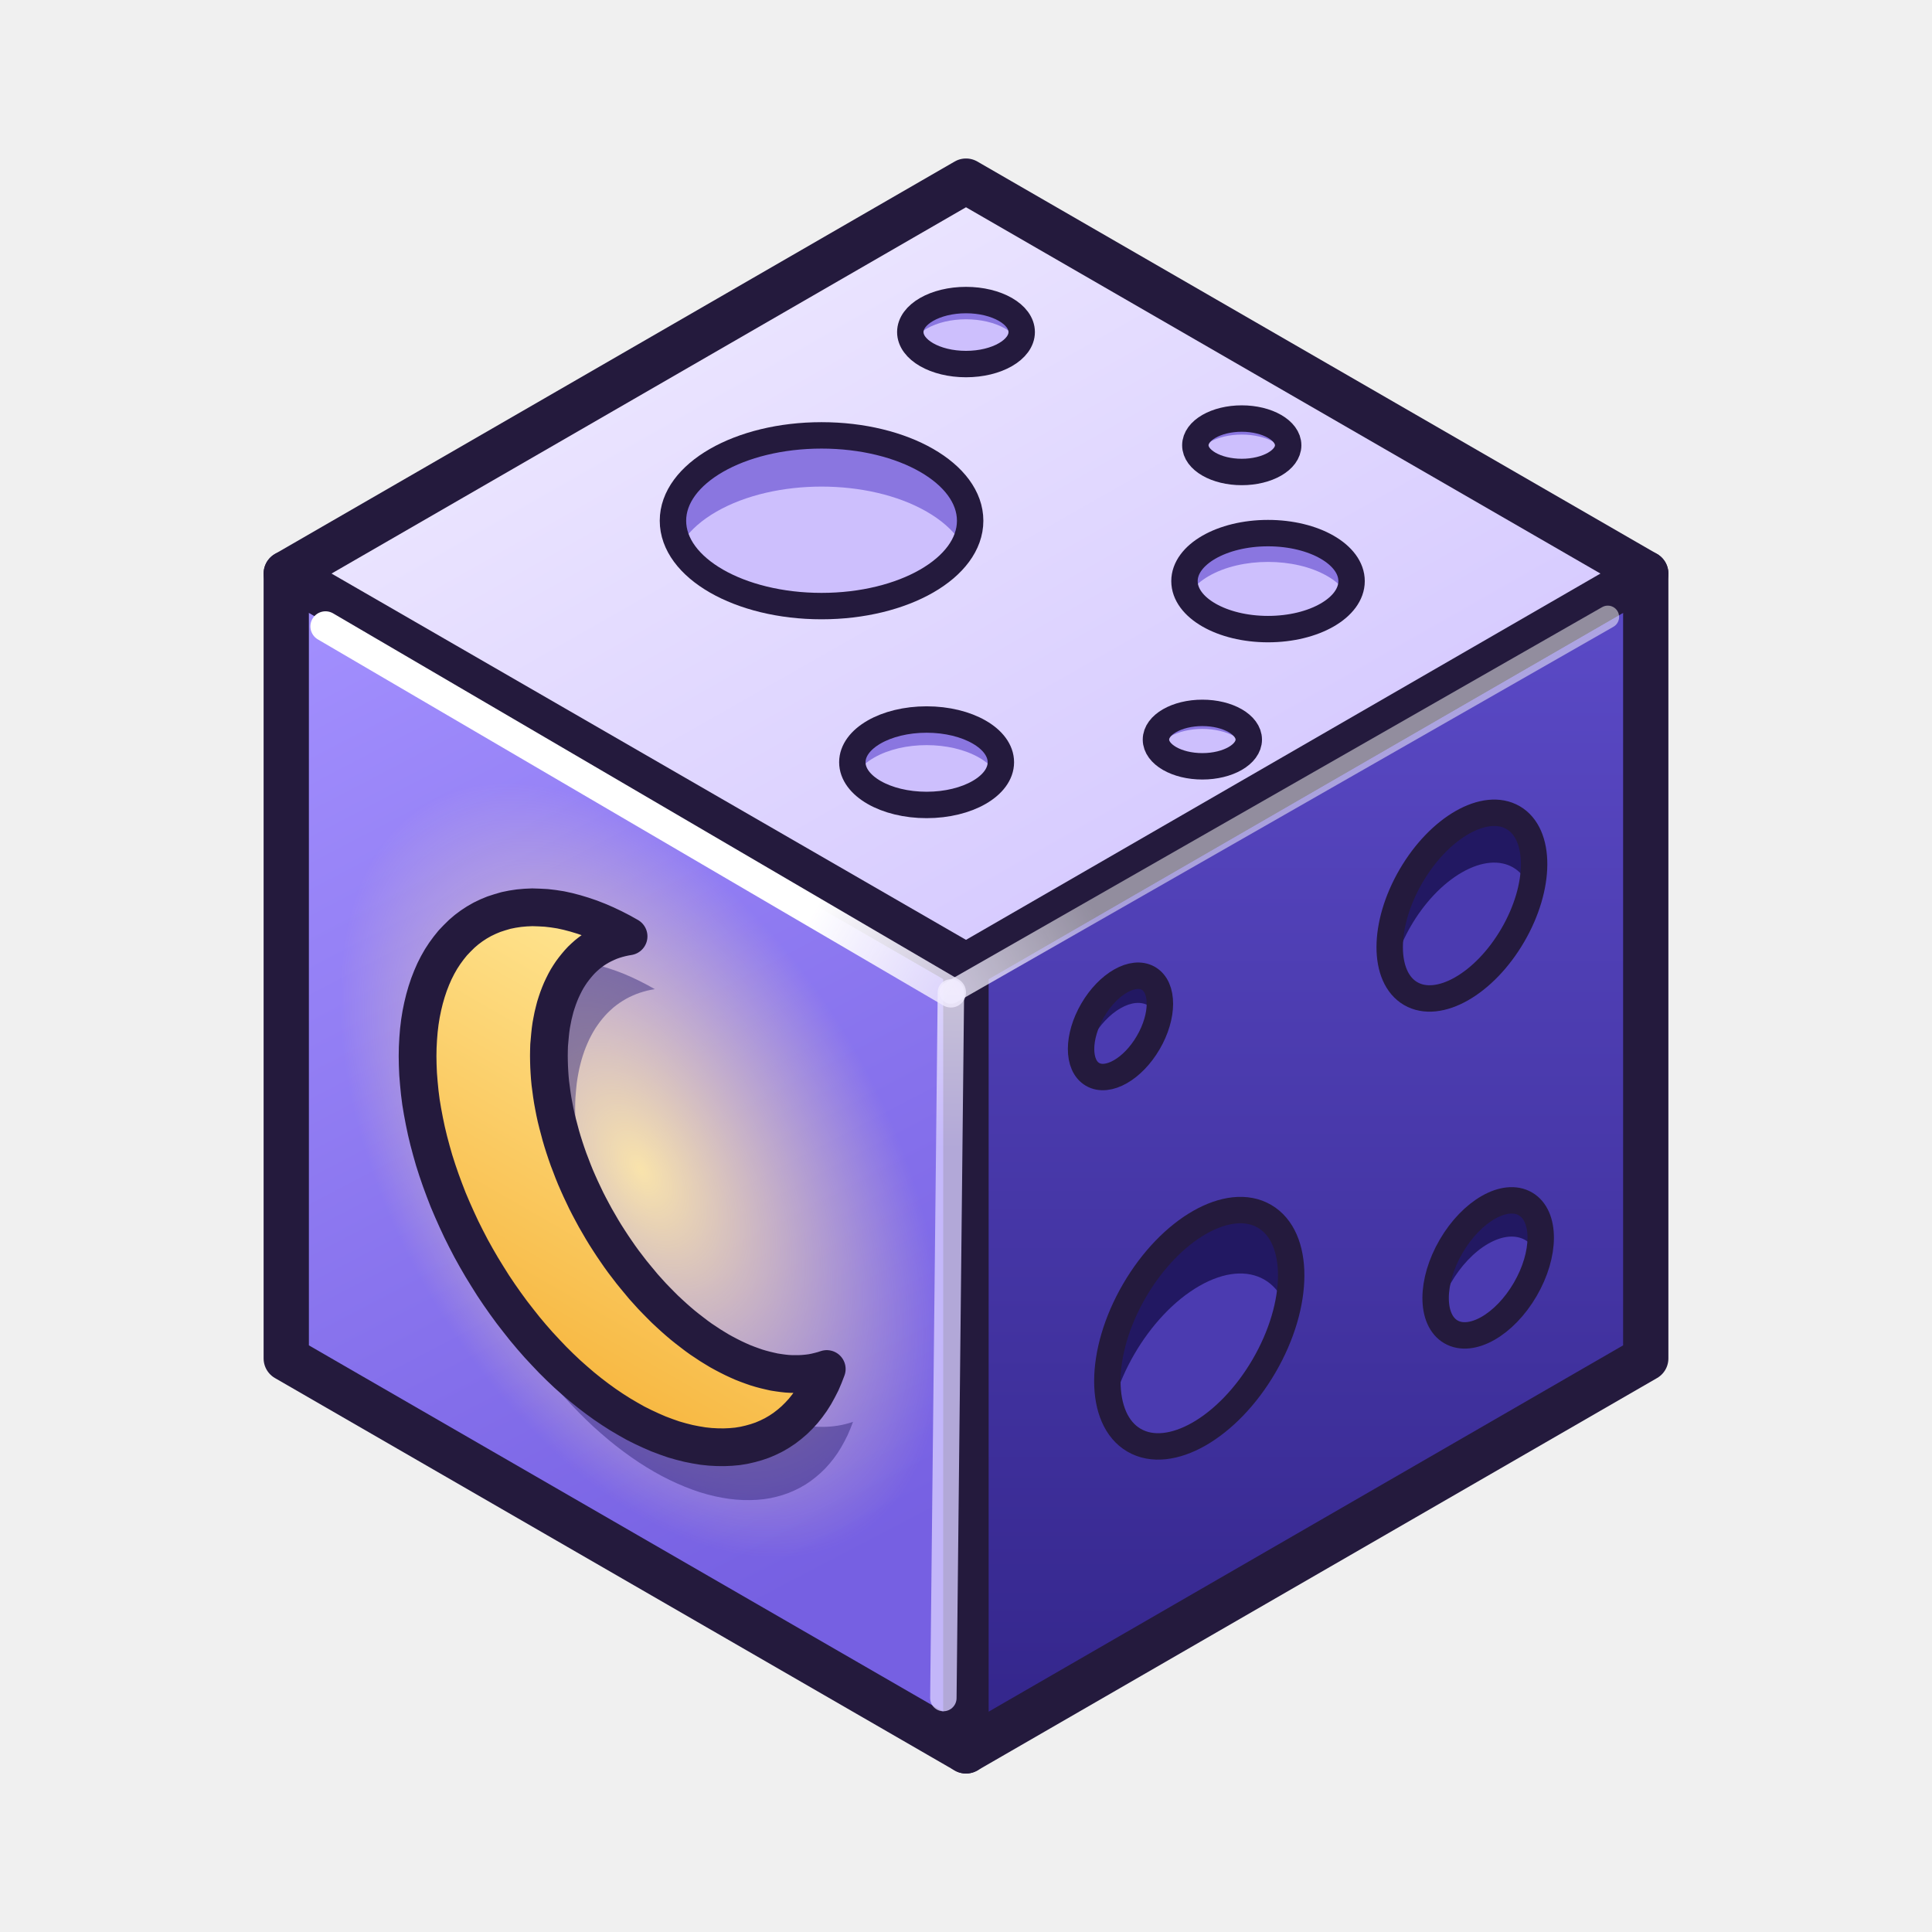
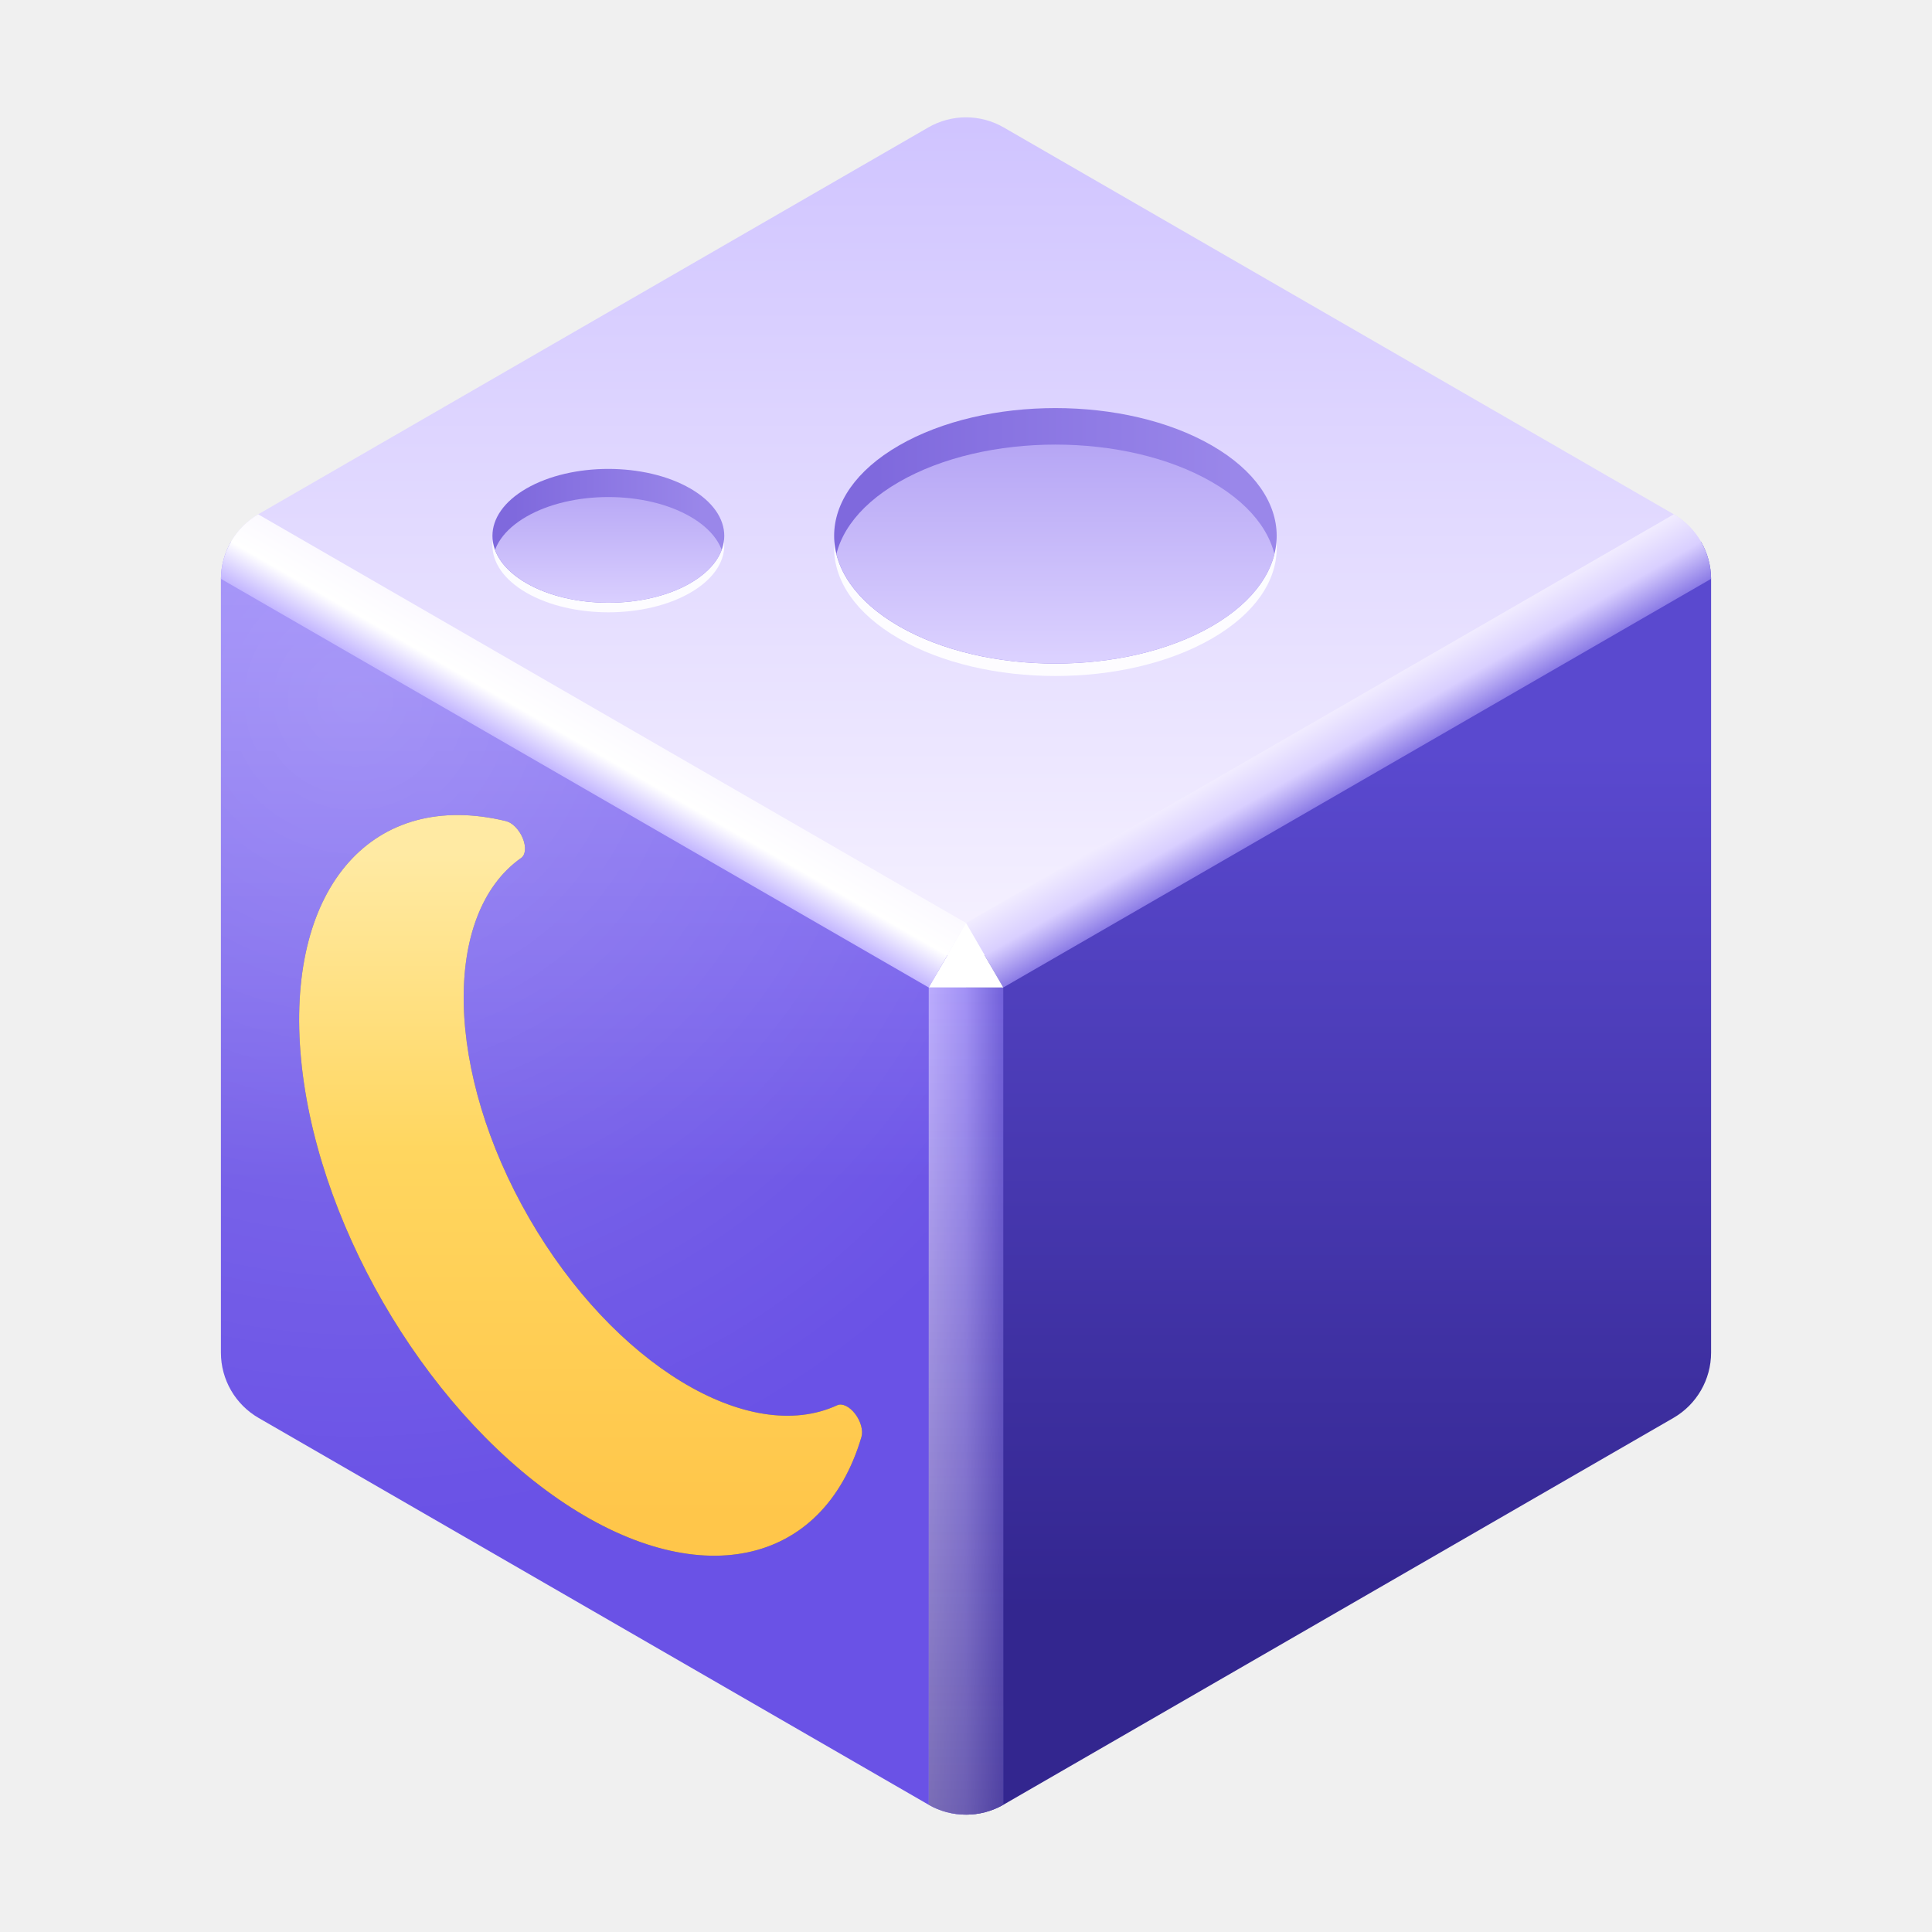
- <svg xmlns="http://www.w3.org/2000/svg" viewBox="0 0 256 256" width="256" height="256">
+ <svg xmlns="http://www.w3.org/2000/svg" viewBox="0 0 1024 1024" width="1024" height="1024">
  <defs>
-     <linearGradient id="t" x1="0" y1="0" x2="1" y2="1">
-       <stop offset="0" stop-color="#f4f0ff" />
-       <stop offset="1" stop-color="#cdbfff" />
+     <clipPath id="sil">
+       <path d="M492 67.55A40 40 0 0 1 532 67.55L886.91 272.45A40 40 0 0 1 906.91 307.09L906.91 716.91A40 40 0 0 1 886.91 751.55L532 956.45A40 40 0 0 1 492 956.45L137.09 751.55A40 40 0 0 1 117.09 716.91L117.09 307.09A40 40 0 0 1 137.09 272.45Z" />
+     </clipPath>
+     <linearGradient id="gt" gradientUnits="userSpaceOnUse" x1="512" y1="56" x2="512" y2="512">
+       <stop offset="0" stop-color="#cfc3ff" />
+       <stop offset="1" stop-color="#f6f2ff" />
    </linearGradient>
-     <linearGradient id="l" x1="0" y1="0" x2=".3" y2="1">
-       <stop offset="0" stop-color="#a491ff" />
-       <stop offset="1" stop-color="#7660e2" />
+     <linearGradient id="gl" gradientUnits="userSpaceOnUse" x1="314.55" y1="170" x2="314.55" y2="626">
+       <stop offset="0" stop-color="#a593ff" />
+       <stop offset="1" stop-color="#6a52e6" />
    </linearGradient>
-     <linearGradient id="r" x1="0" y1="0" x2="0" y2="1">
-       <stop offset="0" stop-color="#5c4bc8" />
-       <stop offset="1" stop-color="#33258a" />
+     <linearGradient id="gr" gradientUnits="userSpaceOnUse" x1="709.45" y1="398" x2="709.45" y2="854">
+       <stop offset="0" stop-color="#5a49cf" />
+       <stop offset="1" stop-color="#33268f" />
    </linearGradient>
-     <radialGradient id="glow">
-       <stop offset="0" stop-color="#ffe9a8" stop-opacity=".95" />
-       <stop offset="1" stop-color="#ffe9a8" stop-opacity="0" />
+     <radialGradient id="sheen" gradientUnits="userSpaceOnUse" cx="188.18" cy="370.64" r="433.2">
+       <stop offset="0" stop-color="#ffffff" stop-opacity="0.22" />
+       <stop offset="1" stop-color="#ffffff" stop-opacity="0" />
    </radialGradient>
-     <linearGradient id="mg" gradientUnits="userSpaceOnUse" gradientTransform="matrix(0.87 0.5 0 1 37.93 76)" x1="0" y1="22" x2="0" y2="86">
-       <stop offset="0" stop-color="#ffe591" />
-       <stop offset="1" stop-color="#f7b740" />
+     <clipPath id="ct0">
+       <path d="M476.46 236.12C522.26 209.68 596.52 209.68 642.32 236.12C688.12 262.56 688.12 305.44 642.32 331.88C596.52 358.32 522.26 358.32 476.46 331.88C430.66 305.44 430.66 262.56 476.46 236.12Z" />
+     </clipPath>
+     <linearGradient id="cf0" gradientUnits="userSpaceOnUse" x1="559.39" y1="236.12" x2="559.39" y2="351.23">
+       <stop offset="0" stop-color="#b6a6f5" />
+       <stop offset="1" stop-color="#dcd2ff" />
    </linearGradient>
-     <radialGradient id="sh">
-       <stop offset="0" stop-color="#241a3d" stop-opacity=".4" />
-       <stop offset="1" stop-color="#241a3d" stop-opacity="0" />
-     </radialGradient>
-     <linearGradient id="g1" gradientUnits="userSpaceOnUse" x1="126" y1="131.5" x2="43.13" y2="83">
-       <stop offset="0" stop-color="#f1ecff" stop-opacity=".8" />
-       <stop offset=".22" stop-color="#fff" stop-opacity="1" />
+     <linearGradient id="cw0" gradientUnits="userSpaceOnUse" x1="463.63" y1="284" x2="655.15" y2="284">
+       <stop offset="0" stop-color="#7f69dd" />
+       <stop offset="1" stop-color="#9a87ea" />
    </linearGradient>
-     <linearGradient id="g2" gradientUnits="userSpaceOnUse" x1="126" y1="131.5" x2="213.04" y2="81.75">
-       <stop offset="0" stop-color="#f1ecff" stop-opacity=".8" />
-       <stop offset=".22" stop-color="#fff" stop-opacity="0.5" />
+     <clipPath id="ct1">
+       <path d="M279 258.92C303 245.07 341.89 245.07 365.88 258.92C389.88 272.77 389.88 295.23 365.88 309.08C341.89 322.93 303 322.93 279 309.08C255.01 295.23 255.01 272.77 279 258.92Z" />
+     </clipPath>
+     <linearGradient id="cf1" gradientUnits="userSpaceOnUse" x1="322.44" y1="258.92" x2="322.44" y2="323.99">
+       <stop offset="0" stop-color="#b6a6f5" />
+       <stop offset="1" stop-color="#dcd2ff" />
    </linearGradient>
-     <linearGradient id="g3" gradientUnits="userSpaceOnUse" x1="126" y1="131.5" x2="125" y2="225">
-       <stop offset="0" stop-color="#f1ecff" stop-opacity=".8" />
-       <stop offset=".22" stop-color="#d6ccff" stop-opacity="0.8" />
+     <linearGradient id="cw1" gradientUnits="userSpaceOnUse" x1="272.28" y1="284" x2="372.6" y2="284">
+       <stop offset="0" stop-color="#7f69dd" />
+       <stop offset="1" stop-color="#9a87ea" />
+     </linearGradient>
+     <clipPath id="lf">
+       <polygon points="512,512 117.09,284 117.09,740 512,968" />
+     </clipPath>
+     <clipPath id="cm">
+       <path d="M268.17 435.2C198.09 418.25 152.36 469.55 159.23 557.42C166.1 645.28 223.63 744.92 296.29 794.8C368.94 844.68 436.23 830.73 456.6 761.57C457.58 758.22 456.2 753.23 453.21 749.34C450.22 745.45 446.35 743.6 443.73 744.81C396.85 766.51 325.11 722.94 280.49 645.66C235.88 568.38 234.01 484.47 276.24 454.72C278.6 453.06 278.94 448.78 277.06 444.25C275.19 439.71 271.56 436.02 268.17 435.2Z" />
+     </clipPath>
+     <linearGradient id="mw" gradientUnits="userSpaceOnUse" x1="310.6" y1="452.72" x2="310.6" y2="803.84">
+       <stop offset="0" stop-color="#4b36c0" />
+       <stop offset="1" stop-color="#3a2aa0" />
+     </linearGradient>
+     <linearGradient id="mf" gradientUnits="userSpaceOnUse" x1="310.6" y1="452.72" x2="310.6" y2="803.84">
+       <stop offset="0" stop-color="#ffeaa3" />
+       <stop offset="0.45" stop-color="#ffd65f" />
+       <stop offset="1" stop-color="#ffc64a" />
+     </linearGradient>
+     <linearGradient id="bl" gradientUnits="userSpaceOnUse" x1="512" y1="489.2" x2="492.25" y2="523.4">
+       <stop offset="0" stop-color="#fbf9ff" />
+       <stop offset="0.5" stop-color="#ffffff" />
+       <stop offset="1" stop-color="#c3b6ff" />
+     </linearGradient>
+     <linearGradient id="br" gradientUnits="userSpaceOnUse" x1="512" y1="489.2" x2="531.75" y2="523.4">
+       <stop offset="0" stop-color="#f1ecff" />
+       <stop offset="0.5" stop-color="#d9cfff" />
+       <stop offset="1" stop-color="#8b7be6" />
+     </linearGradient>
+     <linearGradient id="bd" gradientUnits="userSpaceOnUse" x1="492.25" y1="523.4" x2="531.75" y2="523.4">
+       <stop offset="0" stop-color="#bdaeff" />
+       <stop offset="0.5" stop-color="#a493f7" />
+       <stop offset="1" stop-color="#7362dc" />
+     </linearGradient>
+     <linearGradient id="bdv" gradientUnits="userSpaceOnUse" x1="512" y1="512" x2="512" y2="968">
+       <stop offset="0" stop-color="#1b1250" stop-opacity="0" />
+       <stop offset="1" stop-color="#1b1250" stop-opacity="0.42" />
    </linearGradient>
  </defs>
-   <polygon points="37.93,76 128,128 128,232 37.93,180" fill="url(#l)" stroke="#241a3d" stroke-width="6" stroke-linejoin="round" />
-   <polygon points="218.07,76 128,128 128,232 218.07,180" fill="url(#r)" stroke="#241a3d" stroke-width="6" stroke-linejoin="round" />
-   <polygon points="128,24 218.07,76 128,128 37.93,76" fill="url(#t)" stroke="#241a3d" stroke-width="6" stroke-linejoin="round" />
-   <g transform="matrix(0.87 0.5 -0.87 0.5 128 24)">
-     <clipPath id="ct0">
-       <circle cx="34" cy="56" r="16" />
-     </clipPath>
-     <circle cx="34" cy="56" r="16" fill="#8a76e0" />
-     <circle cx="40.79" cy="62.79" r="16" fill="#cdbffd" clip-path="url(#ct0)" />
-     <clipPath id="ct1">
-       <circle cx="76" cy="30" r="9" />
-     </clipPath>
-     <circle cx="76" cy="30" r="9" fill="#8a76e0" />
-     <circle cx="79.82" cy="33.82" r="9" fill="#cdbffd" clip-path="url(#ct1)" />
-     <clipPath id="ct2">
-       <circle cx="74" cy="80" r="8" />
-     </clipPath>
-     <circle cx="74" cy="80" r="8" fill="#8a76e0" />
-     <circle cx="77.39" cy="83.39" r="8" fill="#cdbffd" clip-path="url(#ct2)" />
-     <clipPath id="ct3">
-       <circle cx="20" cy="20" r="6" />
-     </clipPath>
-     <circle cx="20" cy="20" r="6" fill="#8a76e0" />
-     <circle cx="22.55" cy="22.55" r="6" fill="#cdbffd" clip-path="url(#ct3)" />
-     <clipPath id="ct4">
-       <circle cx="56" cy="14" r="5" />
-     </clipPath>
-     <circle cx="56" cy="14" r="5" fill="#8a76e0" />
-     <circle cx="58.12" cy="16.12" r="5" fill="#cdbffd" clip-path="url(#ct4)" />
-     <clipPath id="ct5">
-       <circle cx="92" cy="56" r="5" />
-     </clipPath>
-     <circle cx="92" cy="56" r="5" fill="#8a76e0" />
-     <circle cx="94.12" cy="58.12" r="5" fill="#cdbffd" clip-path="url(#ct5)" />
+   <g clip-path="url(#sil)">
+     <polygon points="512,512 117.09,284 512,56 906.91,284" fill="url(#gt)" />
+     <polygon points="512,512 117.09,284 117.09,740 512,968" fill="url(#gl)" />
+     <polygon points="512,512 906.91,284 906.91,740 512,968" fill="url(#gr)" />
+     <polygon points="512,512 117.09,284 117.09,740 512,968" fill="url(#sheen)" />
+     <path d="M476.46 242.7C522.26 216.26 596.52 216.26 642.32 242.7C688.12 269.14 688.12 312.02 642.32 338.46C596.52 364.9 522.26 364.9 476.46 338.46C430.66 312.02 430.66 269.14 476.46 242.7Z" fill="#ffffff" opacity=".9" />
+     <path d="M476.46 236.12C522.26 209.68 596.52 209.68 642.32 236.12C688.12 262.56 688.12 305.44 642.32 331.88C596.52 358.32 522.26 358.32 476.46 331.88C430.66 305.44 430.66 262.56 476.46 236.12Z" fill="url(#cw0)" />
+     <path d="M476.46 255.47C522.26 229.03 596.52 229.03 642.32 255.47C688.12 281.91 688.12 324.79 642.32 351.23C596.52 377.67 522.26 377.67 476.46 351.23C430.66 324.79 430.66 281.91 476.46 255.47Z" fill="url(#cf0)" clip-path="url(#ct0)" />
+     <path d="M279 263.99C303 250.14 341.89 250.14 365.88 263.99C389.88 277.84 389.88 300.3 365.88 314.15C341.89 328 303 328 279 314.15C255.01 300.3 255.01 277.84 279 263.99Z" fill="#ffffff" opacity=".9" />
+     <path d="M279 258.92C303 245.07 341.89 245.07 365.88 258.92C389.88 272.77 389.88 295.23 365.88 309.08C341.89 322.93 303 322.93 279 309.08C255.01 295.23 255.01 272.77 279 258.92Z" fill="url(#cw1)" />
+     <path d="M279 273.83C303 259.98 341.89 259.98 365.88 273.83C389.88 287.68 389.88 310.14 365.88 323.99C341.89 337.84 303 337.84 279 323.99C255.01 310.14 255.01 287.68 279 273.83Z" fill="url(#cf1)" clip-path="url(#ct1)" />
+     <path d="M268.17 435.2C198.09 418.25 152.36 469.55 159.23 557.42C166.1 645.28 223.63 744.92 296.29 794.8C368.94 844.68 436.23 830.73 456.6 761.57C457.58 758.22 456.2 753.23 453.21 749.34C450.22 745.45 446.35 743.6 443.73 744.81C396.85 766.51 325.11 722.94 280.49 645.66C235.88 568.38 234.01 484.47 276.24 454.72C278.6 453.06 278.94 448.78 277.06 444.25C275.19 439.71 271.56 436.02 268.17 435.2Z" fill="#ffffff" opacity="0" />
+     <path d="M268.17 435.2C198.09 418.25 152.36 469.55 159.23 557.42C166.1 645.28 223.63 744.92 296.29 794.8C368.94 844.68 436.23 830.73 456.6 761.57C457.58 758.22 456.2 753.23 453.21 749.34C450.22 745.45 446.35 743.6 443.73 744.81C396.85 766.51 325.11 722.94 280.49 645.66C235.88 568.38 234.01 484.47 276.24 454.72C278.6 453.06 278.94 448.78 277.06 444.25C275.19 439.71 271.56 436.02 268.17 435.2Z" fill="url(#mw)" />
+     <path d="M268.17 435.2C198.09 418.25 152.36 469.55 159.23 557.42C166.1 645.28 223.63 744.92 296.29 794.8C368.94 844.68 436.23 830.73 456.6 761.57C457.58 758.22 456.2 753.23 453.21 749.34C450.22 745.45 446.35 743.6 443.73 744.81C396.85 766.51 325.11 722.94 280.49 645.66C235.88 568.38 234.01 484.47 276.24 454.72C278.6 453.06 278.94 448.78 277.06 444.25C275.19 439.71 271.56 436.02 268.17 435.2Z" fill="url(#mf)" clip-path="url(#cm)" />
+     <polygon points="512,489.2 492.25,523.4 117.09,306.8 117.09,284 136.84,272.6" fill="url(#bl)" />
+     <polygon points="512,489.2 531.75,523.4 906.91,306.8 906.91,284 887.16,272.6" fill="url(#br)" />
+     <polygon points="492.25,523.4 531.75,523.4 531.75,956.6 512,968 492.25,956.6" fill="url(#bd)" />
+     <polygon points="492.25,523.4 531.75,523.4 531.75,956.6 512,968 492.25,956.6" fill="url(#bdv)" />
+     <polygon points="512,489.2 492.25,523.4 531.75,523.4" fill="#ffffff" />
  </g>
-   <ellipse cx="108.86" cy="69" rx="19.69" ry="11.31" fill="none" stroke="#241a3d" stroke-width="3.5" />
-   <ellipse cx="168.02" cy="77" rx="11.07" ry="6.36" fill="none" stroke="#241a3d" stroke-width="3.5" />
-   <ellipse cx="122.78" cy="101" rx="9.84" ry="5.66" fill="none" stroke="#241a3d" stroke-width="3.5" />
-   <ellipse cx="128" cy="44" rx="7.38" ry="4.24" fill="none" stroke="#241a3d" stroke-width="3.5" />
-   <ellipse cx="164.54" cy="59" rx="6.15" ry="3.54" fill="none" stroke="#241a3d" stroke-width="3.5" />
-   <ellipse cx="159.32" cy="98" rx="6.15" ry="3.54" fill="none" stroke="#241a3d" stroke-width="3.5" />
-   <g transform="matrix(-0.87 0.5 0 1 218.07 76)">
-     <clipPath id="cr0">
-       <circle cx="28" cy="30" r="11" />
-     </clipPath>
-     <circle cx="28" cy="30" r="11" fill="#221862" />
-     <circle cx="28" cy="36.6" r="11" fill="#4b3bb0" clip-path="url(#cr0)" />
-     <clipPath id="cr1">
-       <circle cx="68" cy="66" r="14" />
-     </clipPath>
-     <circle cx="68" cy="66" r="14" fill="#221862" />
-     <circle cx="68" cy="74.4" r="14" fill="#4b3bb0" clip-path="url(#cr1)" />
-     <clipPath id="cr2">
-       <circle cx="80" cy="20" r="6" />
-     </clipPath>
-     <circle cx="80" cy="20" r="6" fill="#221862" />
-     <circle cx="80" cy="23.6" r="6" fill="#4b3bb0" clip-path="url(#cr2)" />
-     <clipPath id="cr3">
-       <circle cx="24" cy="80" r="8" />
-     </clipPath>
-     <circle cx="24" cy="80" r="8" fill="#221862" />
-     <circle cx="24" cy="84.8" r="8" fill="#4b3bb0" clip-path="url(#cr3)" />
-   </g>
-   <ellipse cx="193.71" cy="120" rx="13.49" ry="7.8" transform="rotate(-59.77 193.71 120)" fill="none" stroke="#241a3d" stroke-width="3.5" />
-   <ellipse cx="158.91" cy="176" rx="17.17" ry="9.93" transform="rotate(-59.77 158.91 176)" fill="none" stroke="#241a3d" stroke-width="3.5" />
-   <ellipse cx="148.47" cy="136" rx="7.36" ry="4.26" transform="rotate(-59.77 148.47 136)" fill="none" stroke="#241a3d" stroke-width="3.5" />
-   <ellipse cx="197.19" cy="168" rx="9.81" ry="5.68" transform="rotate(-59.77 197.19 168)" fill="none" stroke="#241a3d" stroke-width="3.5" />
-   <g transform="matrix(0.87 0.5 0 1 37.93 76)">
-     <circle cx="54" cy="52" r="46" fill="url(#glow)" />
-   </g>
-   <g transform="matrix(0.87 0.5 0 1 37.93 76)">
-     <path d="M82.32 64.24 L81.92 65.35 L81.49 66.43 L81.01 67.5 L80.5 68.55 L79.95 69.59 L79.36 70.6 L78.73 71.59 L78.07 72.56 L77.37 73.5 L76.64 74.41 L75.88 75.3 L75.09 76.16 L74.26 76.99 L73.4 77.79 L72.52 78.56 L71.61 79.29 L70.67 79.99 L69.71 80.66 L68.72 81.29 L67.71 81.88 L66.68 82.43 L65.63 82.95 L64.56 83.43 L63.48 83.87 L62.37 84.27 L61.26 84.63 L60.13 84.95 L59 85.23 L57.85 85.46 L56.69 85.65 L55.53 85.8 L54.37 85.91 L53.2 85.98 L52.03 86 L50.86 85.98 L49.69 85.92 L48.52 85.81 L47.36 85.66 L46.2 85.47 L45.06 85.24 L43.92 84.96 L42.79 84.65 L41.68 84.29 L40.58 83.89 L39.49 83.45 L38.42 82.98 L37.37 82.46 L36.34 81.91 L35.33 81.31 L34.34 80.69 L33.38 80.02 L32.44 79.32 L31.52 78.59 L30.64 77.82 L29.78 77.03 L28.95 76.2 L28.15 75.34 L27.39 74.45 L26.66 73.54 L25.96 72.6 L25.3 71.63 L24.67 70.65 L24.08 69.63 L23.53 68.6 L23.01 67.55 L22.53 66.48 L22.1 65.4 L21.7 64.29 L21.34 63.18 L21.03 62.05 L20.76 60.91 L20.52 59.77 L20.33 58.61 L20.19 57.45 L20.08 56.28 L20.02 55.11 L20 53.94 L20.02 52.77 L20.09 51.6 L20.2 50.44 L20.35 49.28 L20.54 48.12 L20.78 46.97 L21.06 45.84 L21.38 44.71 L21.74 43.6 L22.14 42.5 L22.58 41.41 L23.06 40.34 L23.58 39.29 L24.14 38.26 L24.73 37.26 L25.36 36.27 L26.03 35.31 L26.73 34.37 L27.46 33.46 L28.23 32.57 L29.03 31.72 L29.86 30.89 L30.72 30.1 L31.61 29.34 L32.53 28.61 L33.47 27.91 L34.44 27.25 L35.43 26.63 L36.44 26.04 L37.47 25.49 L38.53 24.98 L39.6 24.5 L40.68 24.07 L41.79 23.67 L42.9 23.32 L44.03 23.01 L45.17 22.74 L46.32 22.51 L47.47 22.32 L48.64 22.18 L49.8 22.08 L50.97 22.02 L52.14 22 L51.55 22.38 L50.97 22.78 L50.4 23.2 L49.84 23.63 L49.29 24.08 L48.76 24.54 L48.24 25.01 L47.73 25.5 L47.23 26.01 L46.75 26.52 L46.28 27.05 L45.83 27.59 L45.39 28.15 L44.97 28.71 L44.56 29.29 L44.17 29.88 L43.8 30.47 L43.44 31.08 L43.09 31.7 L42.77 32.32 L42.46 32.96 L42.17 33.6 L41.9 34.25 L41.64 34.91 L41.4 35.58 L41.18 36.25 L40.98 36.92 L40.8 37.6 L40.63 38.29 L40.49 38.98 L40.36 39.68 L40.25 40.37 L40.17 41.07 L40.1 41.78 L40.04 42.48 L40.01 43.19 L40 43.89 L40.01 44.6 L40.03 45.3 L40.08 46.01 L40.14 46.71 L40.22 47.41 L40.33 48.11 L40.45 48.8 L40.59 49.5 L40.75 50.18 L40.92 50.87 L41.12 51.55 L41.33 52.22 L41.57 52.88 L41.82 53.55 L42.08 54.2 L42.37 54.84 L42.67 55.48 L42.99 56.11 L43.33 56.73 L43.68 57.34 L44.05 57.94 L44.44 58.53 L44.84 59.11 L45.26 59.68 L45.69 60.24 L46.14 60.78 L46.61 61.32 L47.08 61.84 L47.57 62.34 L48.08 62.84 L48.6 63.32 L49.13 63.78 L49.67 64.23 L50.23 64.67 L50.79 65.09 L51.37 65.49 L51.96 65.88 L52.56 66.26 L53.17 66.61 L53.79 66.95 L54.41 67.28 L55.05 67.58 L55.69 67.87 L56.35 68.14 L57 68.39 L57.67 68.63 L58.34 68.85 L59.02 69.05 L59.7 69.23 L60.39 69.39 L61.08 69.53 L61.78 69.65 L62.47 69.76 L63.17 69.85 L63.88 69.91 L64.58 69.96 L65.29 69.99 L65.99 70 L66.7 69.99 L67.4 69.96 L68.11 69.91 L68.81 69.85 L69.51 69.76 L70.21 69.66 L70.9 69.53 L71.59 69.39 L72.28 69.23 L72.96 69.05 L73.64 68.85 L74.31 68.64 L74.98 68.4 L75.64 68.15 L76.29 67.88 L76.93 67.59 L77.57 67.28 L78.2 66.96 L78.82 66.62 L79.43 66.26 L80.03 65.89 L80.62 65.5 L81.19 65.1 L81.76 64.68Z" transform="translate(4 5)" fill="#2a1f72" opacity=".45" />
-   </g>
-   <path d="M109.55 181.4 L109.2 182.31 L108.83 183.18 L108.41 184 L107.97 184.8 L107.49 185.56 L106.97 186.28 L106.43 186.96 L105.85 187.59 L105.24 188.19 L104.61 188.73 L103.95 189.24 L103.26 189.7 L102.54 190.12 L101.79 190.49 L101.02 190.82 L100.23 191.09 L99.41 191.32 L98.58 191.51 L97.72 191.65 L96.84 191.73 L95.94 191.77 L95.03 191.76 L94.1 191.71 L93.16 191.61 L92.19 191.45 L91.23 191.26 L90.24 191.01 L89.26 190.73 L88.26 190.38 L87.25 190 L86.24 189.56 L85.23 189.09 L84.21 188.58 L83.2 188.01 L82.18 187.41 L81.16 186.76 L80.14 186.07 L79.13 185.34 L78.12 184.57 L77.13 183.77 L76.14 182.92 L75.16 182.05 L74.19 181.13 L73.23 180.18 L72.29 179.19 L71.36 178.19 L70.44 177.14 L69.55 176.08 L68.67 174.97 L67.81 173.86 L66.97 172.71 L66.15 171.54 L65.35 170.35 L64.59 169.14 L63.84 167.92 L63.12 166.68 L62.42 165.42 L61.76 164.15 L61.12 162.87 L60.52 161.58 L59.94 160.28 L59.39 158.99 L58.88 157.67 L58.4 156.37 L57.95 155.06 L57.53 153.75 L57.16 152.45 L56.81 151.14 L56.5 149.85 L56.23 148.56 L55.99 147.29 L55.78 146.03 L55.62 144.78 L55.5 143.55 L55.4 142.32 L55.35 141.12 L55.33 139.94 L55.35 138.78 L55.41 137.65 L55.5 136.54 L55.63 135.45 L55.8 134.39 L56.01 133.36 L56.25 132.37 L56.53 131.4 L56.84 130.47 L57.19 129.57 L57.57 128.7 L57.99 127.87 L58.44 127.08 L58.93 126.33 L59.45 125.62 L59.99 124.95 L60.58 124.33 L61.19 123.73 L61.82 123.19 L62.49 122.69 L63.19 122.23 L63.91 121.82 L64.66 121.46 L65.43 121.14 L66.23 120.88 L67.05 120.64 L67.89 120.47 L68.75 120.34 L69.63 120.26 L70.53 120.22 L71.45 120.25 L72.38 120.3 L73.32 120.41 L74.29 120.56 L75.25 120.77 L76.24 121.03 L77.23 121.33 L78.23 121.67 L79.23 122.06 L80.25 122.5 L81.26 122.98 L82.27 123.5 L83.29 124.07 L82.78 124.16 L82.27 124.27 L81.78 124.4 L81.29 124.55 L80.81 124.72 L80.35 124.92 L79.9 125.13 L79.46 125.36 L79.02 125.62 L78.6 125.89 L78.19 126.19 L77.8 126.5 L77.42 126.84 L77.05 127.19 L76.7 127.57 L76.36 127.97 L76.04 128.37 L75.72 128.8 L75.42 129.25 L75.14 129.7 L74.87 130.19 L74.62 130.69 L74.38 131.2 L74.16 131.73 L73.95 132.28 L73.76 132.84 L73.58 133.41 L73.43 134 L73.28 134.61 L73.16 135.22 L73.04 135.86 L72.95 136.5 L72.88 137.16 L72.82 137.83 L72.76 138.5 L72.74 139.19 L72.73 139.89 L72.74 140.61 L72.76 141.31 L72.8 142.05 L72.85 142.78 L72.92 143.52 L73.02 144.28 L73.12 145.03 L73.24 145.8 L73.38 146.56 L73.53 147.33 L73.7 148.11 L73.89 148.88 L74.1 149.67 L74.31 150.46 L74.54 151.24 L74.79 152.03 L75.05 152.81 L75.33 153.61 L75.63 154.39 L75.93 155.18 L76.25 155.97 L76.59 156.75 L76.94 157.53 L77.31 158.31 L77.68 159.09 L78.07 159.85 L78.48 160.62 L78.89 161.38 L79.32 162.12 L79.76 162.88 L80.21 163.62 L80.67 164.34 L81.14 165.06 L81.63 165.78 L82.12 166.49 L82.62 167.18 L83.14 167.86 L83.66 168.54 L84.19 169.19 L84.73 169.84 L85.27 170.49 L85.82 171.1 L86.38 171.72 L86.95 172.31 L87.52 172.89 L88.1 173.47 L88.69 174.02 L89.28 174.56 L89.87 175.08 L90.47 175.59 L91.07 176.07 L91.68 176.54 L92.28 177 L92.89 177.44 L93.51 177.85 L94.11 178.25 L94.73 178.63 L95.34 179 L95.96 179.34 L96.57 179.66 L97.19 179.97 L97.79 180.25 L98.4 180.52 L99.01 180.76 L99.61 180.98 L100.21 181.19 L100.81 181.37 L101.41 181.53 L102 181.67 L102.58 181.8 L103.16 181.89 L103.74 181.97 L104.3 182.03 L104.86 182.06 L105.42 182.06 L105.96 182.06 L106.5 182.03 L107.03 181.98 L107.56 181.91 L108.07 181.81 L108.57 181.69 L109.06 181.56Z" fill="url(#mg)" stroke="#241a3d" stroke-width="5" stroke-linejoin="round" />
-   <polyline points="126,131.5 213.04,81.75" stroke="url(#g2)" stroke-width="3" stroke-linecap="round" />
-   <polyline points="126,131.5 125,225" stroke="url(#g3)" stroke-width="3.5" stroke-linecap="round" />
-   <polyline points="126,131.5 43.13,83" stroke="url(#g1)" stroke-width="4" stroke-linecap="round" />
</svg>
